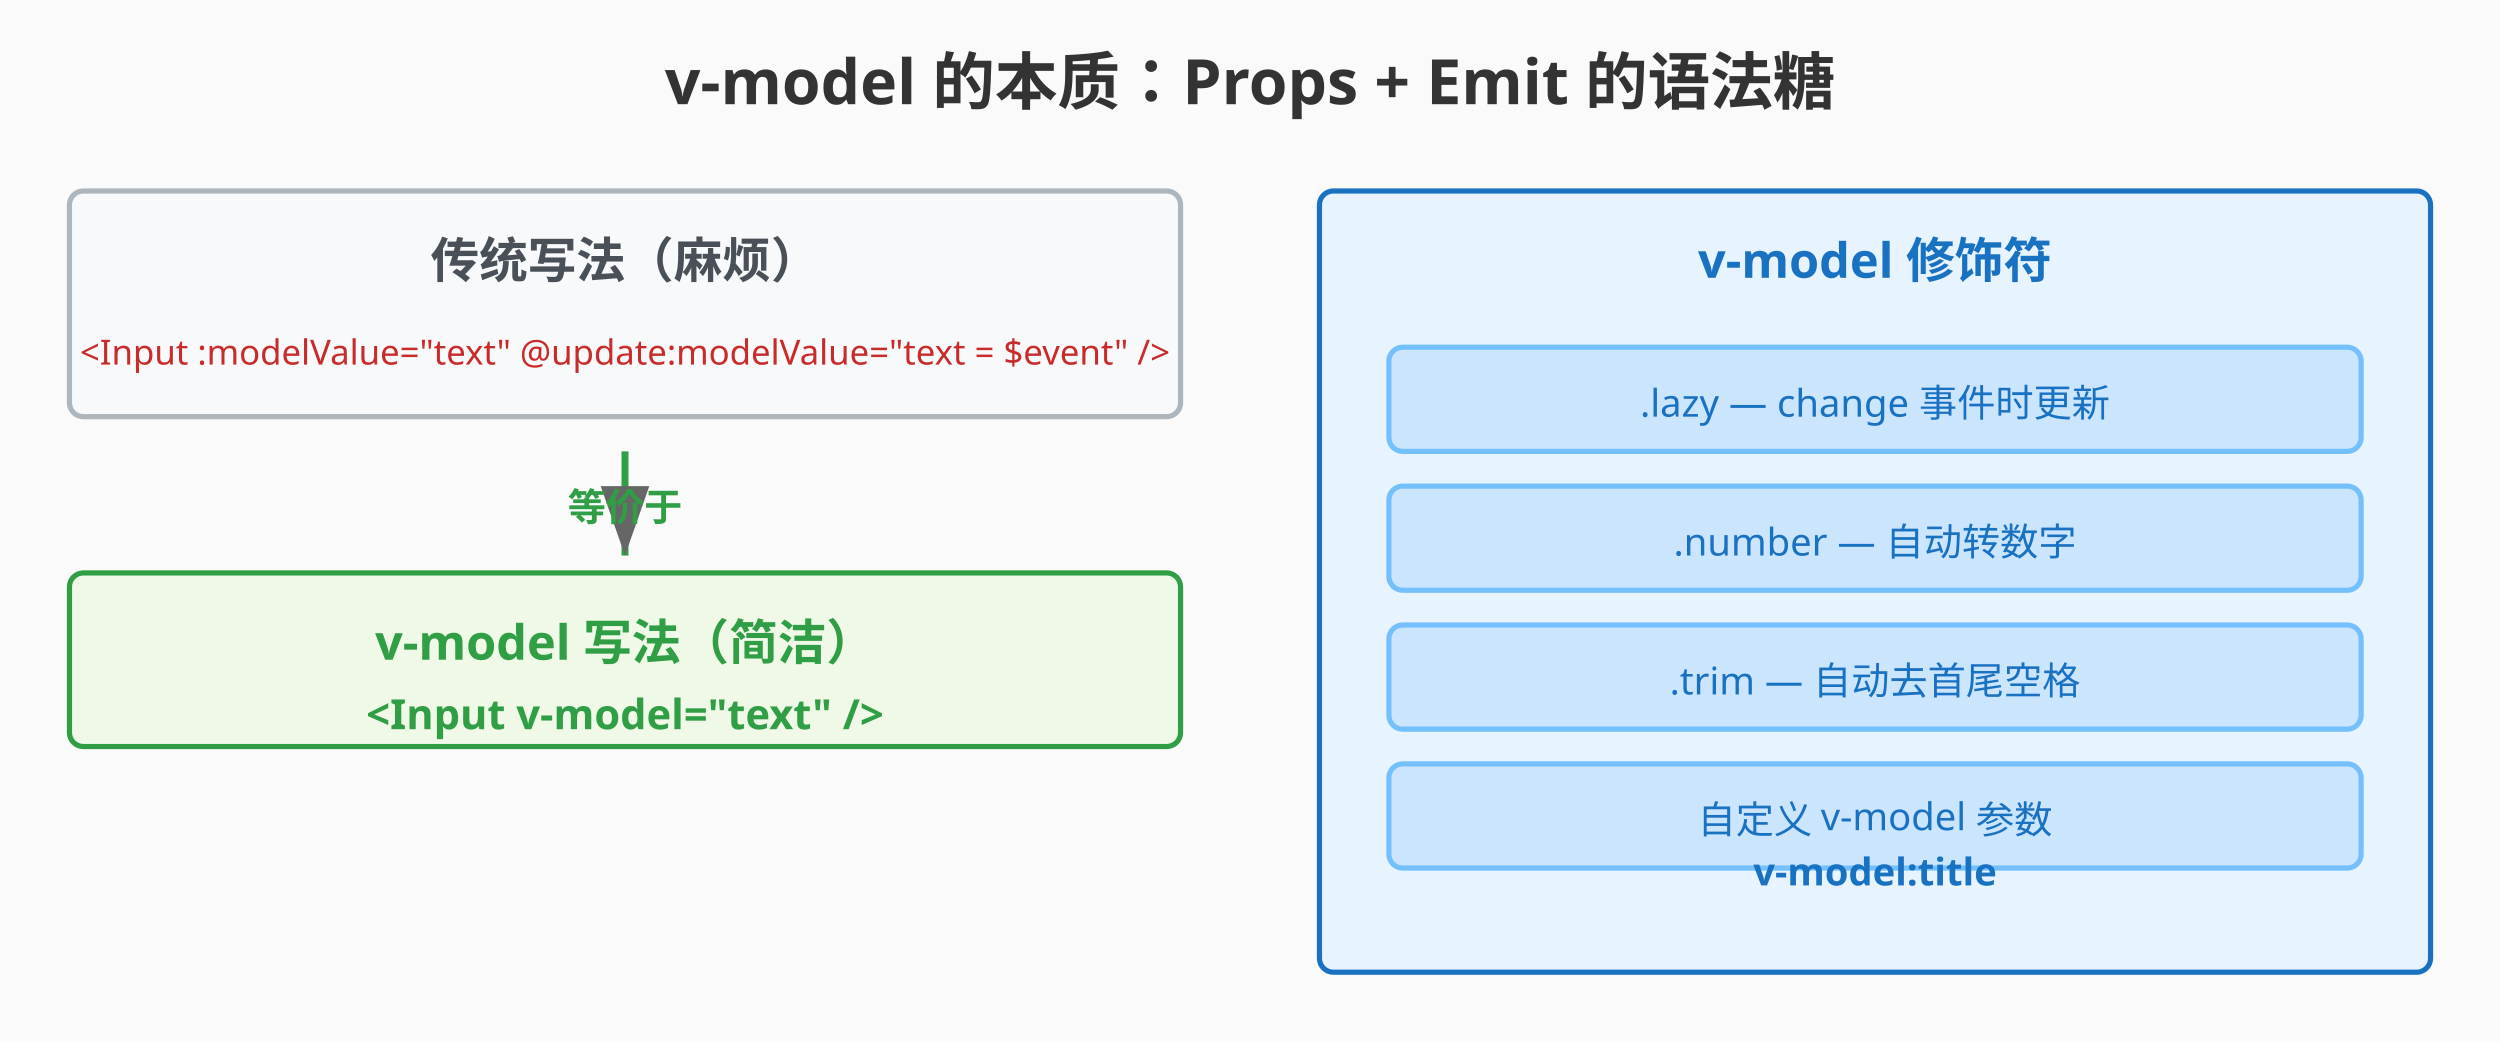
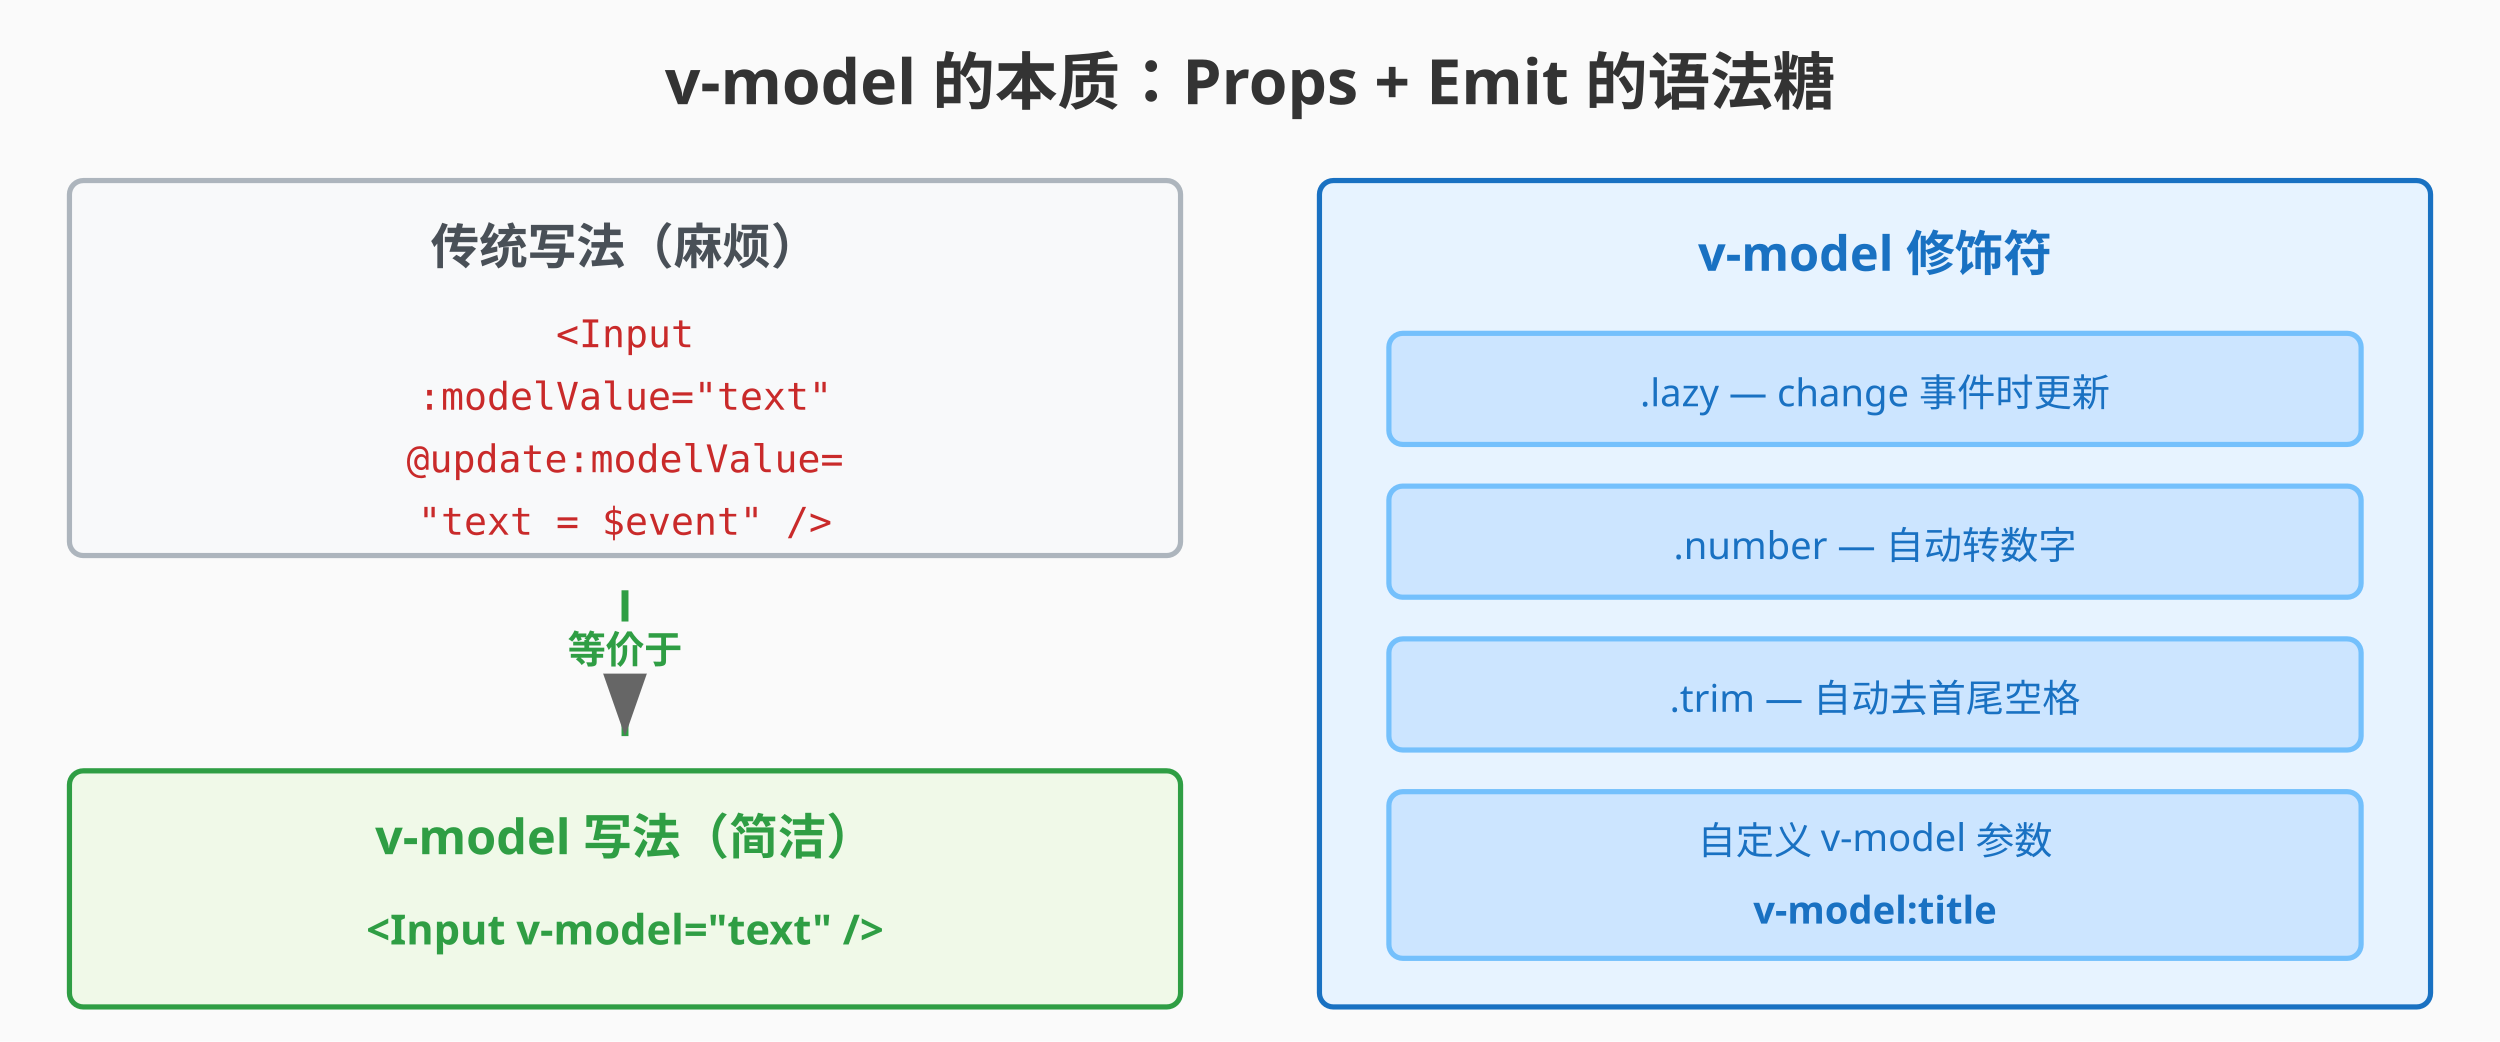
<svg xmlns="http://www.w3.org/2000/svg" width="720" height="300" viewBox="0 0 720 300" font-family="system-ui,PingFang SC,sans-serif">
  <defs>
    <marker id="a" markerWidth="10" markerHeight="7" refX="10" refY="3.5" orient="auto">
      <polygon points="0 0, 10 3.5, 0 7" fill="#666" />
    </marker>
  </defs>
  <rect width="720" height="300" fill="#fafafa" />
  <text x="360" y="30" font-weight="bold" fill="#333" font-size="18" text-anchor="middle">v-model 的本质：Props + Emit 的语法糖</text>
-   <rect x="20" y="55" width="320" height="65" fill="#f8f9fa" stroke="#adb5bd" stroke-width="1.5" rx="4" />
-   <text x="180" y="80" font-weight="bold" fill="#495057" font-size="14" text-anchor="middle">传统写法（麻烦）</text>
-   <text x="180" y="105" fill="#c92a2a" font-size="10" text-anchor="middle">&lt;Input :modelValue="text" @update:modelValue="text = $event" /&gt;</text>
-   <line x1="180" y1="130" x2="180" y2="160" stroke="#2f9e44" stroke-width="2" marker-end="url(#a)" />
-   <text x="180" y="150" font-weight="bold" fill="#2f9e44" font-size="11" text-anchor="middle">等价于</text>
-   <rect x="20" y="165" width="320" height="50" fill="#f0f9e8" stroke="#2f9e44" stroke-width="1.5" rx="4" />
-   <text x="180" y="190" font-weight="bold" fill="#2f9e44" font-size="14" text-anchor="middle">v-model 写法（简洁）</text>
-   <text x="180" y="210" font-weight="bold" fill="#2f9e44" font-size="12" text-anchor="middle">&lt;Input v-model="text" /&gt;</text>
-   <rect x="380" y="55" width="320" height="225" fill="#e7f3ff" stroke="#1971c2" stroke-width="1.5" rx="4" />
-   <text x="540" y="80" font-weight="bold" fill="#1971c2" font-size="14" text-anchor="middle">v-model 修饰符</text>
-   <rect x="400" y="100" width="280" height="30" fill="#cce5ff" stroke="#74c0fc" stroke-width="1.5" rx="4" />
-   <text x="540" y="120" fill="#1971c2" font-size="11" text-anchor="middle">.lazy — change 事件时更新</text>
-   <rect x="400" y="140" width="280" height="30" fill="#cce5ff" stroke="#74c0fc" stroke-width="1.5" rx="4" />
-   <text x="540" y="160" fill="#1971c2" font-size="11" text-anchor="middle">.number — 自动转数字</text>
-   <rect x="400" y="180" width="280" height="30" fill="#cce5ff" stroke="#74c0fc" stroke-width="1.5" rx="4" />
-   <text x="540" y="200" fill="#1971c2" font-size="11" text-anchor="middle">.trim — 自动去首尾空格</text>
-   <rect x="400" y="220" width="280" height="30" fill="#cce5ff" stroke="#74c0fc" stroke-width="1.5" rx="4" />
-   <text x="540" y="240" fill="#1971c2" font-size="11" text-anchor="middle">自定义 v-model 参数</text>
-   <text x="540" y="255" font-weight="bold" fill="#1971c2" font-size="11" text-anchor="middle">v-model:title</text>
+   <rect x="20" y="52" width="320" height="108" fill="#f8f9fa" stroke="#adb5bd" stroke-width="1.5" rx="4" />
+   <text x="180" y="76" font-weight="bold" fill="#495057" font-size="14" text-anchor="middle">传统写法（麻烦）</text>
+   <text x="180" y="100" fill="#c92a2a" font-size="11" text-anchor="middle" font-family="ui-monospace,Menlo,monospace">&lt;Input</text>
+   <text x="180" y="118" fill="#c92a2a" font-size="11" text-anchor="middle" font-family="ui-monospace,Menlo,monospace">:modelValue="text"</text>
+   <text x="180" y="136" fill="#c92a2a" font-size="11" text-anchor="middle" font-family="ui-monospace,Menlo,monospace">@update:modelValue=</text>
+   <text x="180" y="154" fill="#c92a2a" font-size="11" text-anchor="middle" font-family="ui-monospace,Menlo,monospace">"text = $event" /&gt;</text>
+   <line x1="180" y1="170" x2="180" y2="212" stroke="#2f9e44" stroke-width="2" marker-end="url(#a)" />
+   <rect x="156" y="179" width="48" height="15" fill="#fafafa" />
+   <text x="180" y="191" font-weight="bold" fill="#2f9e44" font-size="11" text-anchor="middle">等价于</text>
+   <rect x="20" y="222" width="320" height="68" fill="#f0f9e8" stroke="#2f9e44" stroke-width="1.5" rx="4" />
+   <text x="180" y="246" font-weight="bold" fill="#2f9e44" font-size="14" text-anchor="middle">v-model 写法（简洁）</text>
+   <text x="180" y="272" font-weight="bold" fill="#2f9e44" font-size="12" text-anchor="middle">&lt;Input v-model="text" /&gt;</text>
+   <rect x="380" y="52" width="320" height="238" fill="#e7f3ff" stroke="#1971c2" stroke-width="1.5" rx="4" />
+   <text x="540" y="78" font-weight="bold" fill="#1971c2" font-size="14" text-anchor="middle">v-model 修饰符</text>
+   <rect x="400" y="96" width="280" height="32" fill="#cce5ff" stroke="#74c0fc" stroke-width="1.5" rx="4" />
+   <text x="540" y="117" fill="#1971c2" font-size="11" text-anchor="middle">.lazy — change 事件时更新</text>
+   <rect x="400" y="140" width="280" height="32" fill="#cce5ff" stroke="#74c0fc" stroke-width="1.5" rx="4" />
+   <text x="540" y="161" fill="#1971c2" font-size="11" text-anchor="middle">.number — 自动转数字</text>
+   <rect x="400" y="184" width="280" height="32" fill="#cce5ff" stroke="#74c0fc" stroke-width="1.5" rx="4" />
+   <text x="540" y="205" fill="#1971c2" font-size="11" text-anchor="middle">.trim — 自动去首尾空格</text>
+   <rect x="400" y="228" width="280" height="48" fill="#cce5ff" stroke="#74c0fc" stroke-width="1.5" rx="4" />
+   <text x="540" y="246" fill="#1971c2" font-size="11" text-anchor="middle">自定义 v-model 参数</text>
+   <text x="540" y="266" font-weight="bold" fill="#1971c2" font-size="11" text-anchor="middle">v-model:title</text>
</svg>
